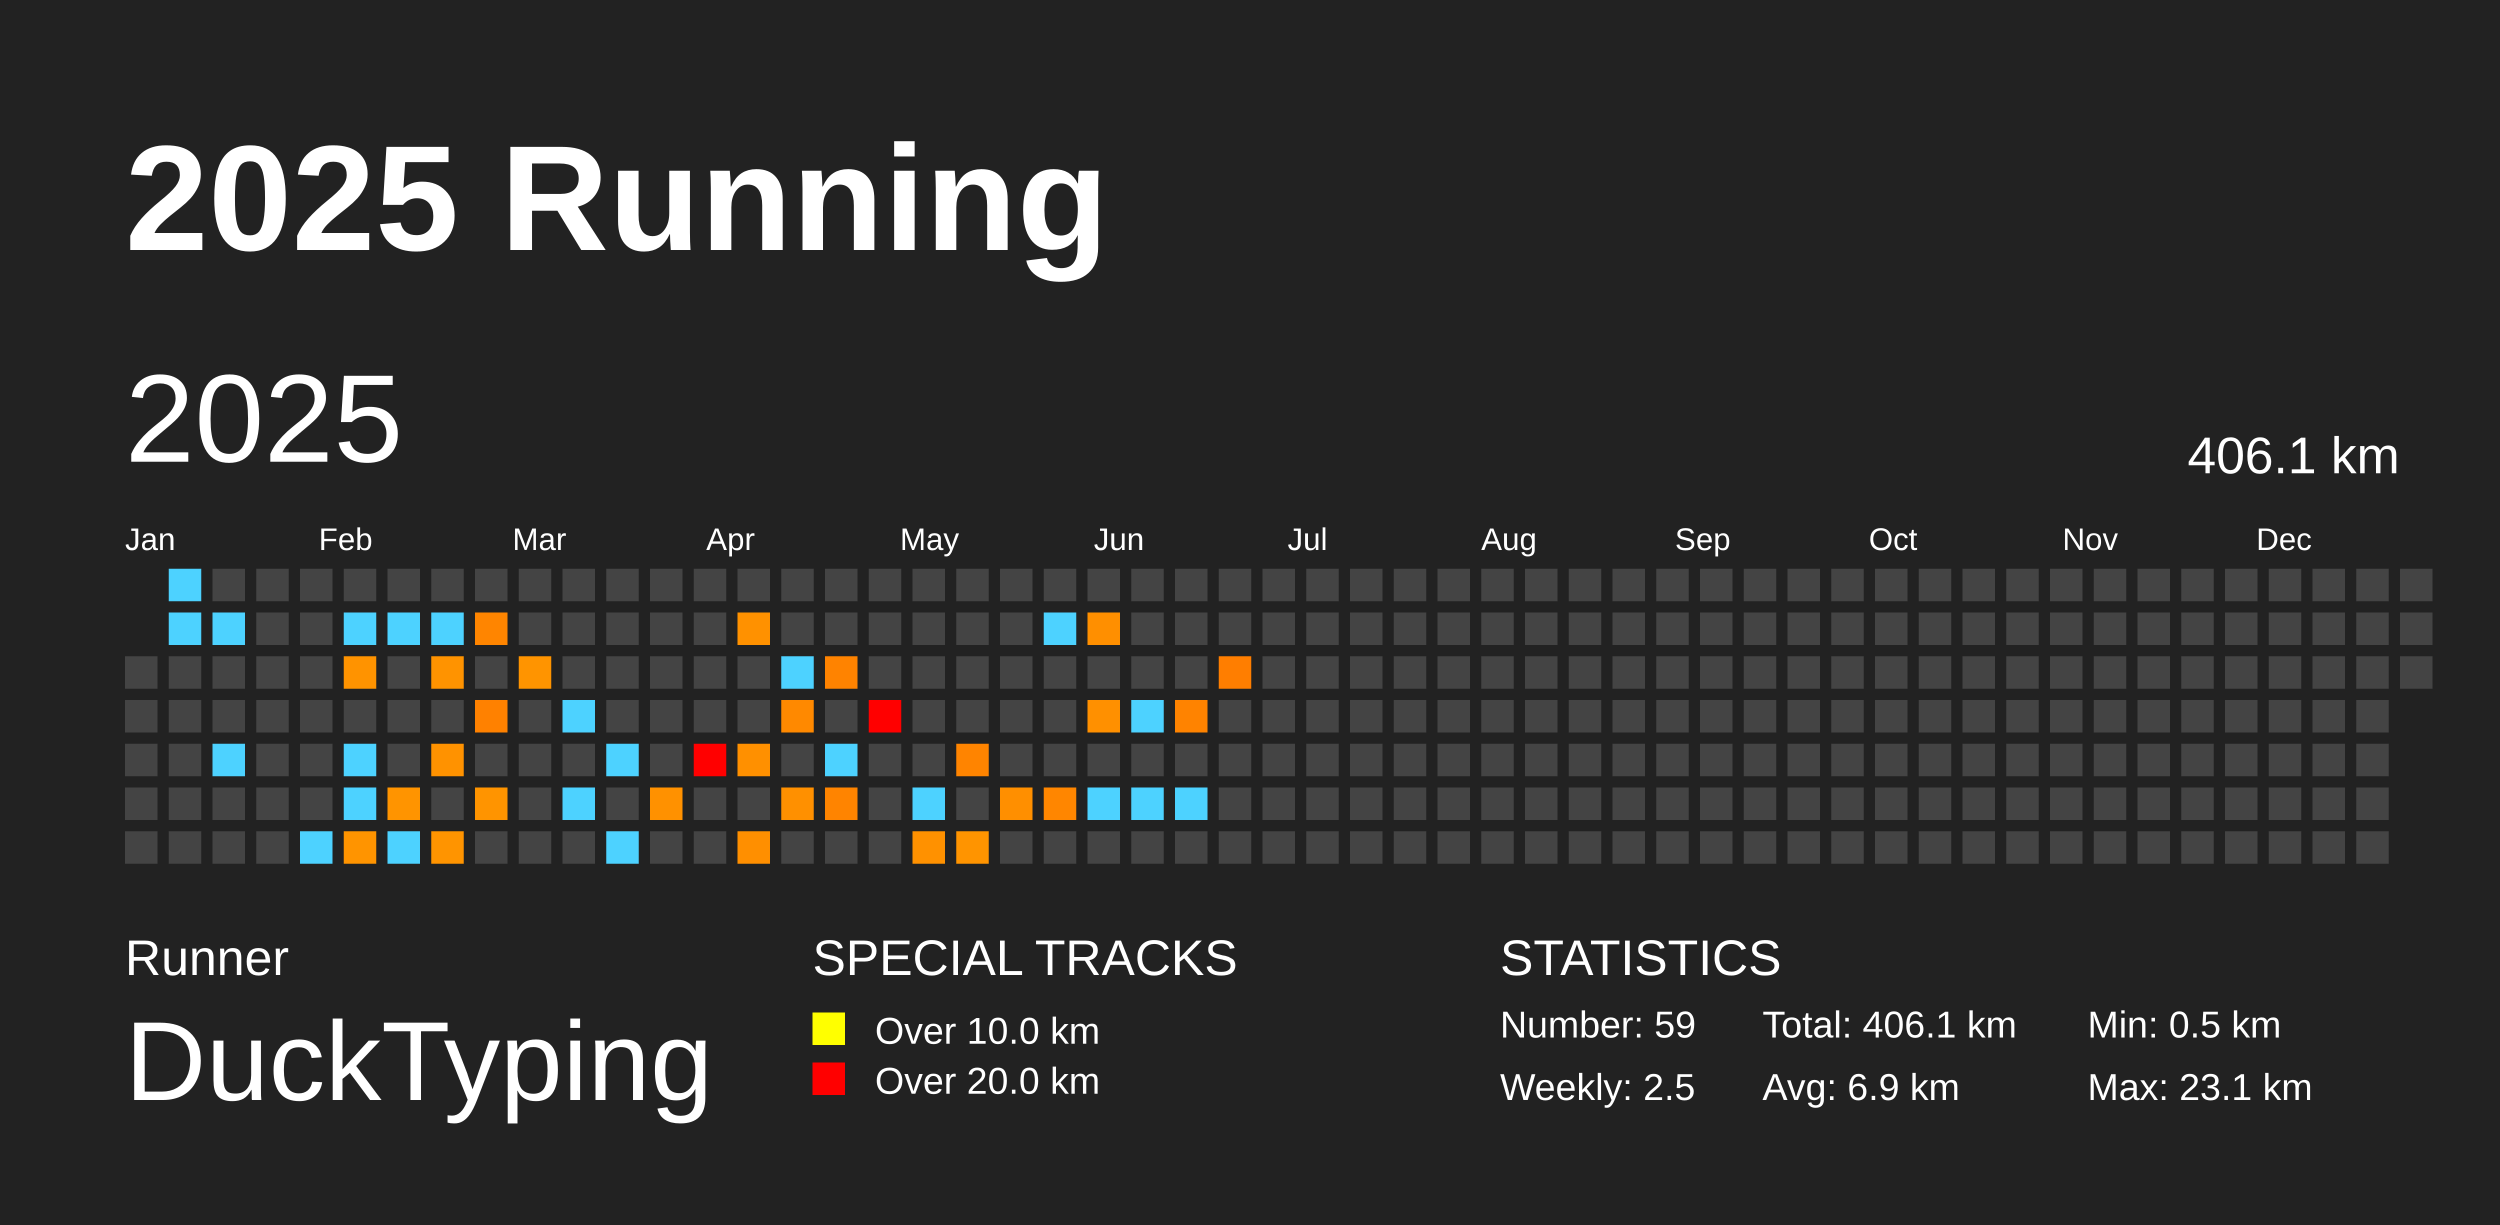
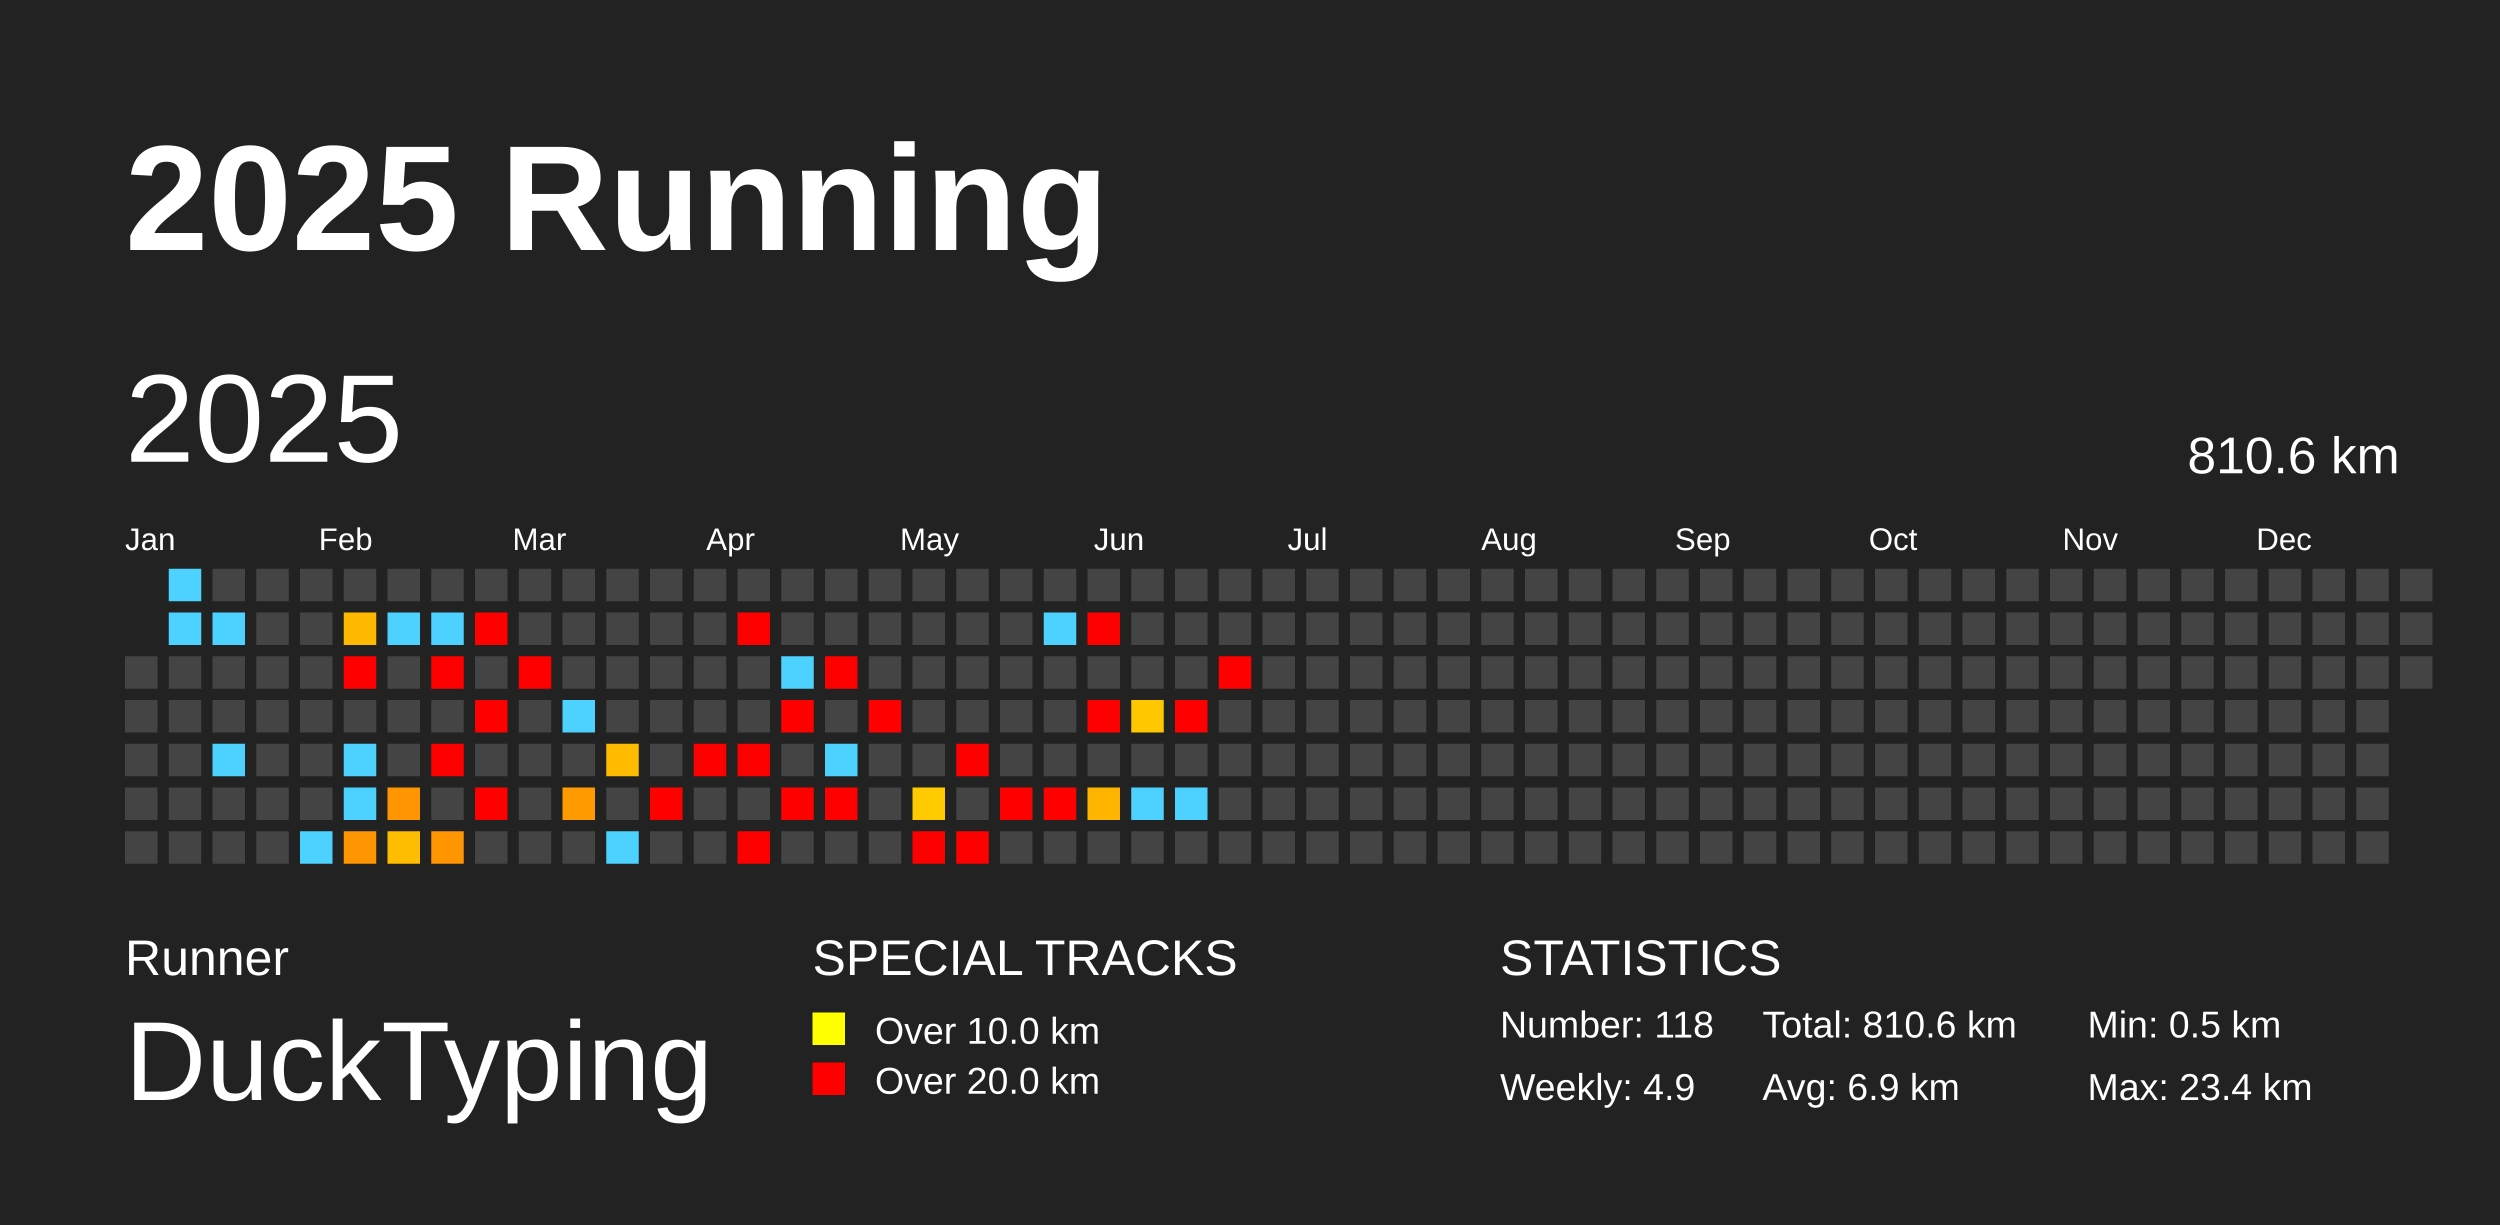
<svg xmlns="http://www.w3.org/2000/svg" baseProfile="full" height="98mm" version="1.1" viewBox="0,0,200,98" width="200mm">
  <defs />
  <rect fill="#222222" height="98" width="200" x="0" y="0" />
  <text fill="#FFFFFF" style="font-size:12px; font-family:Arial; font-weight:bold;" x="10" y="20">2025 Running</text>
  <text fill="#FFFFFF" style="font-size:4px; font-family:Arial" x="10" y="78">Runner</text>
  <text fill="#FFFFFF" style="font-size:9px; font-family:Arial" x="10" y="88">DuckTyping</text>
  <text fill="#FFFFFF" style="font-size:4px; font-family:Arial" x="65" y="78">SPECIAL TRACKS</text>
  <rect fill="yellow" height="2.6" width="2.6" x="65" y="81" />
  <text fill="#FFFFFF" style="font-size:3px; font-family:Arial" x="70" y="83.5">Over 10.0 km</text>
  <rect fill="red" height="2.6" width="2.6" x="65" y="85" />
  <text fill="#FFFFFF" style="font-size:3px; font-family:Arial" x="70" y="87.5">Over 20.0 km</text>
  <text fill="#FFFFFF" style="font-size:4px; font-family:Arial" x="120" y="78">STATISTICS</text>
-   <text fill="#FFFFFF" style="font-size:3px; font-family:Arial" x="120" y="83">Number: 59</text>
-   <text fill="#FFFFFF" style="font-size:3px; font-family:Arial" x="120" y="88">Weekly: 2.5</text>
-   <text fill="#FFFFFF" style="font-size:3px; font-family:Arial" x="141" y="83">Total: 406.1 km</text>
+   <text fill="#FFFFFF" style="font-size:3px; font-family:Arial" x="120" y="83">Number: 118</text>
+   <text fill="#FFFFFF" style="font-size:3px; font-family:Arial" x="120" y="88">Weekly: 4.9</text>
+   <text fill="#FFFFFF" style="font-size:3px; font-family:Arial" x="141" y="83">Total: 810.6 km</text>
  <text fill="#FFFFFF" style="font-size:3px; font-family:Arial" x="141" y="88">Avg: 6.9 km</text>
  <text fill="#FFFFFF" style="font-size:3px; font-family:Arial" x="167" y="83">Min: 0.5 km</text>
-   <text fill="#FFFFFF" style="font-size:3px; font-family:Arial" x="167" y="88">Max: 23.1 km</text>
+   <text fill="#FFFFFF" style="font-size:3px; font-family:Arial" x="167" y="88">Max: 23.4 km</text>
  <text dominant-baseline="hanging" fill="#FFFFFF" style="font-size:10.0px; font-family:Arial;" x="10" y="30">2025</text>
-   <text dominant-baseline="hanging" fill="#FFFFFF" style="font-size:4.125px; font-family:Arial;" x="175" y="35">406.1 km</text>
+   <text dominant-baseline="hanging" fill="#FFFFFF" style="font-size:4.125px; font-family:Arial;" x="175" y="35">810.6 km</text>
  <text fill="#FFFFFF" style="font-size:2.5px; font-family:Arial" x="10.0" y="44">Jan</text>
  <text fill="#FFFFFF" style="font-size:2.5px; font-family:Arial" x="25.5" y="44">Feb</text>
  <text fill="#FFFFFF" style="font-size:2.5px; font-family:Arial" x="41.0" y="44">Mar</text>
  <text fill="#FFFFFF" style="font-size:2.5px; font-family:Arial" x="56.5" y="44">Apr</text>
  <text fill="#FFFFFF" style="font-size:2.5px; font-family:Arial" x="72.0" y="44">May</text>
  <text fill="#FFFFFF" style="font-size:2.5px; font-family:Arial" x="87.5" y="44">Jun</text>
  <text fill="#FFFFFF" style="font-size:2.5px; font-family:Arial" x="103.0" y="44">Jul</text>
  <text fill="#FFFFFF" style="font-size:2.5px; font-family:Arial" x="118.5" y="44">Aug</text>
  <text fill="#FFFFFF" style="font-size:2.5px; font-family:Arial" x="134.0" y="44">Sep</text>
  <text fill="#FFFFFF" style="font-size:2.5px; font-family:Arial" x="149.5" y="44">Oct</text>
  <text fill="#FFFFFF" style="font-size:2.5px; font-family:Arial" x="165.0" y="44">Nov</text>
  <text fill="#FFFFFF" style="font-size:2.5px; font-family:Arial" x="180.5" y="44">Dec</text>
  <rect fill="#444444" height="2.6" width="2.6" x="10.0" y="52.5" />
  <rect fill="#444444" height="2.6" width="2.6" x="10.0" y="56.0" />
  <rect fill="#444444" height="2.6" width="2.6" x="10.0" y="59.5" />
  <rect fill="#444444" height="2.6" width="2.6" x="10.0" y="63.0" />
  <rect fill="#444444" height="2.6" width="2.6" x="10.0" y="66.5" />
  <rect fill="#4dd2ff" height="2.6" width="2.6" x="13.5" y="45.5" />
  <rect fill="#4dd2ff" height="2.6" width="2.6" x="13.5" y="49.0" />
  <rect fill="#444444" height="2.6" width="2.6" x="13.5" y="52.5" />
  <rect fill="#444444" height="2.6" width="2.6" x="13.5" y="56.0" />
  <rect fill="#444444" height="2.6" width="2.6" x="13.5" y="59.5" />
  <rect fill="#444444" height="2.6" width="2.6" x="13.5" y="63.0" />
  <rect fill="#444444" height="2.6" width="2.6" x="13.5" y="66.5" />
  <rect fill="#444444" height="2.6" width="2.6" x="17.0" y="45.5" />
  <rect fill="#4dd2ff" height="2.6" width="2.6" x="17.0" y="49.0" />
  <rect fill="#444444" height="2.6" width="2.6" x="17.0" y="52.5" />
  <rect fill="#444444" height="2.6" width="2.6" x="17.0" y="56.0" />
  <rect fill="#4dd2ff" height="2.6" width="2.6" x="17.0" y="59.5" />
  <rect fill="#444444" height="2.6" width="2.6" x="17.0" y="63.0" />
  <rect fill="#444444" height="2.6" width="2.6" x="17.0" y="66.5" />
  <rect fill="#444444" height="2.6" width="2.6" x="20.5" y="45.5" />
  <rect fill="#444444" height="2.6" width="2.6" x="20.5" y="49.0" />
  <rect fill="#444444" height="2.6" width="2.6" x="20.5" y="52.5" />
  <rect fill="#444444" height="2.6" width="2.6" x="20.5" y="56.0" />
  <rect fill="#444444" height="2.6" width="2.6" x="20.5" y="59.5" />
  <rect fill="#444444" height="2.6" width="2.6" x="20.5" y="63.0" />
  <rect fill="#444444" height="2.6" width="2.6" x="20.5" y="66.5" />
  <rect fill="#444444" height="2.6" width="2.6" x="24.0" y="45.5" />
  <rect fill="#444444" height="2.6" width="2.6" x="24.0" y="49.0" />
  <rect fill="#444444" height="2.6" width="2.6" x="24.0" y="52.5" />
  <rect fill="#444444" height="2.6" width="2.6" x="24.0" y="56.0" />
  <rect fill="#444444" height="2.6" width="2.6" x="24.0" y="59.5" />
  <rect fill="#444444" height="2.6" width="2.6" x="24.0" y="63.0" />
  <rect fill="#4dd2ff" height="2.6" width="2.6" x="24.0" y="66.5" />
  <rect fill="#444444" height="2.6" width="2.6" x="27.5" y="45.5" />
-   <rect fill="#4dd2ff" height="2.6" width="2.6" x="27.5" y="49.0" />
-   <rect fill="#ff9300" height="2.6" width="2.6" x="27.5" y="52.5" />
+   <rect fill="#ffba00" height="2.6" width="2.6" x="27.5" y="49.0" />
+   <rect fill="red" height="2.6" width="2.6" x="27.5" y="52.5" />
  <rect fill="#444444" height="2.6" width="2.6" x="27.5" y="56.0" />
  <rect fill="#4dd2ff" height="2.6" width="2.6" x="27.5" y="59.5" />
  <rect fill="#4dd2ff" height="2.6" width="2.6" x="27.5" y="63.0" />
-   <rect fill="#ff9400" height="2.6" width="2.6" x="27.5" y="66.5" />
+   <rect fill="#ff9500" height="2.6" width="2.6" x="27.5" y="66.5" />
  <rect fill="#444444" height="2.6" width="2.6" x="31.0" y="45.5" />
  <rect fill="#4dd2ff" height="2.6" width="2.6" x="31.0" y="49.0" />
  <rect fill="#444444" height="2.6" width="2.6" x="31.0" y="52.5" />
  <rect fill="#444444" height="2.6" width="2.6" x="31.0" y="56.0" />
  <rect fill="#444444" height="2.6" width="2.6" x="31.0" y="59.5" />
-   <rect fill="#ff9400" height="2.6" width="2.6" x="31.0" y="63.0" />
-   <rect fill="#4dd2ff" height="2.6" width="2.6" x="31.0" y="66.5" />
+   <rect fill="#ff9500" height="2.6" width="2.6" x="31.0" y="63.0" />
+   <rect fill="#ffbd00" height="2.6" width="2.6" x="31.0" y="66.5" />
  <rect fill="#444444" height="2.6" width="2.6" x="34.5" y="45.5" />
  <rect fill="#4dd2ff" height="2.6" width="2.6" x="34.5" y="49.0" />
-   <rect fill="#ff9300" height="2.6" width="2.6" x="34.5" y="52.5" />
+   <rect fill="red" height="2.6" width="2.6" x="34.5" y="52.5" />
  <rect fill="#444444" height="2.6" width="2.6" x="34.5" y="56.0" />
-   <rect fill="#ff9200" height="2.6" width="2.6" x="34.5" y="59.5" />
+   <rect fill="red" height="2.6" width="2.6" x="34.5" y="59.5" />
  <rect fill="#444444" height="2.6" width="2.6" x="34.5" y="63.0" />
-   <rect fill="#ff9400" height="2.6" width="2.6" x="34.5" y="66.5" />
+   <rect fill="#ff9500" height="2.6" width="2.6" x="34.5" y="66.5" />
  <rect fill="#444444" height="2.6" width="2.6" x="38.0" y="45.5" />
-   <rect fill="#ff8500" height="2.6" width="2.6" x="38.0" y="49.0" />
+   <rect fill="red" height="2.6" width="2.6" x="38.0" y="49.0" />
  <rect fill="#444444" height="2.6" width="2.6" x="38.0" y="52.5" />
-   <rect fill="#ff8100" height="2.6" width="2.6" x="38.0" y="56.0" />
+   <rect fill="red" height="2.6" width="2.6" x="38.0" y="56.0" />
  <rect fill="#444444" height="2.6" width="2.6" x="38.0" y="59.5" />
-   <rect fill="#ff9400" height="2.6" width="2.6" x="38.0" y="63.0" />
+   <rect fill="red" height="2.6" width="2.6" x="38.0" y="63.0" />
  <rect fill="#444444" height="2.6" width="2.6" x="38.0" y="66.5" />
  <rect fill="#444444" height="2.6" width="2.6" x="41.5" y="45.5" />
  <rect fill="#444444" height="2.6" width="2.6" x="41.5" y="49.0" />
-   <rect fill="#ff9400" height="2.6" width="2.6" x="41.5" y="52.5" />
+   <rect fill="red" height="2.6" width="2.6" x="41.5" y="52.5" />
  <rect fill="#444444" height="2.6" width="2.6" x="41.5" y="56.0" />
  <rect fill="#444444" height="2.6" width="2.6" x="41.5" y="59.5" />
  <rect fill="#444444" height="2.6" width="2.6" x="41.5" y="63.0" />
  <rect fill="#444444" height="2.6" width="2.6" x="41.5" y="66.5" />
  <rect fill="#444444" height="2.6" width="2.6" x="45.0" y="45.5" />
  <rect fill="#444444" height="2.6" width="2.6" x="45.0" y="49.0" />
  <rect fill="#444444" height="2.6" width="2.6" x="45.0" y="52.5" />
  <rect fill="#4dd2ff" height="2.6" width="2.6" x="45.0" y="56.0" />
  <rect fill="#444444" height="2.6" width="2.6" x="45.0" y="59.5" />
-   <rect fill="#4dd2ff" height="2.6" width="2.6" x="45.0" y="63.0" />
+   <rect fill="#ff9b00" height="2.6" width="2.6" x="45.0" y="63.0" />
  <rect fill="#444444" height="2.6" width="2.6" x="45.0" y="66.5" />
  <rect fill="#444444" height="2.6" width="2.6" x="48.5" y="45.5" />
  <rect fill="#444444" height="2.6" width="2.6" x="48.5" y="49.0" />
  <rect fill="#444444" height="2.6" width="2.6" x="48.5" y="52.5" />
  <rect fill="#444444" height="2.6" width="2.6" x="48.5" y="56.0" />
-   <rect fill="#4dd2ff" height="2.6" width="2.6" x="48.5" y="59.5" />
+   <rect fill="#ffbb00" height="2.6" width="2.6" x="48.5" y="59.5" />
  <rect fill="#444444" height="2.6" width="2.6" x="48.5" y="63.0" />
  <rect fill="#4dd2ff" height="2.6" width="2.6" x="48.5" y="66.5" />
  <rect fill="#444444" height="2.6" width="2.6" x="52.0" y="45.5" />
  <rect fill="#444444" height="2.6" width="2.6" x="52.0" y="49.0" />
  <rect fill="#444444" height="2.6" width="2.6" x="52.0" y="52.5" />
  <rect fill="#444444" height="2.6" width="2.6" x="52.0" y="56.0" />
  <rect fill="#444444" height="2.6" width="2.6" x="52.0" y="59.5" />
-   <rect fill="#ff9100" height="2.6" width="2.6" x="52.0" y="63.0" />
+   <rect fill="red" height="2.6" width="2.6" x="52.0" y="63.0" />
  <rect fill="#444444" height="2.6" width="2.6" x="52.0" y="66.5" />
  <rect fill="#444444" height="2.6" width="2.6" x="55.5" y="45.5" />
  <rect fill="#444444" height="2.6" width="2.6" x="55.5" y="49.0" />
  <rect fill="#444444" height="2.6" width="2.6" x="55.5" y="52.5" />
  <rect fill="#444444" height="2.6" width="2.6" x="55.5" y="56.0" />
  <rect fill="red" height="2.6" width="2.6" x="55.5" y="59.5" />
  <rect fill="#444444" height="2.6" width="2.6" x="55.5" y="63.0" />
  <rect fill="#444444" height="2.6" width="2.6" x="55.5" y="66.5" />
  <rect fill="#444444" height="2.6" width="2.6" x="59.0" y="45.5" />
-   <rect fill="#ff9100" height="2.6" width="2.6" x="59.0" y="49.0" />
+   <rect fill="red" height="2.6" width="2.6" x="59.0" y="49.0" />
  <rect fill="#444444" height="2.6" width="2.6" x="59.0" y="52.5" />
  <rect fill="#444444" height="2.6" width="2.6" x="59.0" y="56.0" />
-   <rect fill="#ff9000" height="2.6" width="2.6" x="59.0" y="59.5" />
+   <rect fill="red" height="2.6" width="2.6" x="59.0" y="59.5" />
  <rect fill="#444444" height="2.6" width="2.6" x="59.0" y="63.0" />
-   <rect fill="#ff8f00" height="2.6" width="2.6" x="59.0" y="66.5" />
+   <rect fill="red" height="2.6" width="2.6" x="59.0" y="66.5" />
  <rect fill="#444444" height="2.6" width="2.6" x="62.5" y="45.5" />
  <rect fill="#444444" height="2.6" width="2.6" x="62.5" y="49.0" />
  <rect fill="#4dd2ff" height="2.6" width="2.6" x="62.5" y="52.5" />
-   <rect fill="#ff8900" height="2.6" width="2.6" x="62.5" y="56.0" />
+   <rect fill="red" height="2.6" width="2.6" x="62.5" y="56.0" />
  <rect fill="#444444" height="2.6" width="2.6" x="62.5" y="59.5" />
-   <rect fill="#ff9000" height="2.6" width="2.6" x="62.5" y="63.0" />
+   <rect fill="red" height="2.6" width="2.6" x="62.5" y="63.0" />
  <rect fill="#444444" height="2.6" width="2.6" x="62.5" y="66.5" />
  <rect fill="#444444" height="2.6" width="2.6" x="66.0" y="45.5" />
  <rect fill="#444444" height="2.6" width="2.6" x="66.0" y="49.0" />
-   <rect fill="#ff8300" height="2.6" width="2.6" x="66.0" y="52.5" />
+   <rect fill="red" height="2.6" width="2.6" x="66.0" y="52.5" />
  <rect fill="#444444" height="2.6" width="2.6" x="66.0" y="56.0" />
  <rect fill="#4dd2ff" height="2.6" width="2.6" x="66.0" y="59.5" />
-   <rect fill="#ff8400" height="2.6" width="2.6" x="66.0" y="63.0" />
+   <rect fill="red" height="2.6" width="2.6" x="66.0" y="63.0" />
  <rect fill="#444444" height="2.6" width="2.6" x="66.0" y="66.5" />
  <rect fill="#444444" height="2.6" width="2.6" x="69.5" y="45.5" />
  <rect fill="#444444" height="2.6" width="2.6" x="69.5" y="49.0" />
  <rect fill="#444444" height="2.6" width="2.6" x="69.5" y="52.5" />
  <rect fill="red" height="2.6" width="2.6" x="69.5" y="56.0" />
  <rect fill="#444444" height="2.6" width="2.6" x="69.5" y="59.5" />
  <rect fill="#444444" height="2.6" width="2.6" x="69.5" y="63.0" />
  <rect fill="#444444" height="2.6" width="2.6" x="69.5" y="66.5" />
  <rect fill="#444444" height="2.6" width="2.6" x="73.0" y="45.5" />
  <rect fill="#444444" height="2.6" width="2.6" x="73.0" y="49.0" />
  <rect fill="#444444" height="2.6" width="2.6" x="73.0" y="52.5" />
  <rect fill="#444444" height="2.6" width="2.6" x="73.0" y="56.0" />
  <rect fill="#444444" height="2.6" width="2.6" x="73.0" y="59.5" />
-   <rect fill="#4dd2ff" height="2.6" width="2.6" x="73.0" y="63.0" />
-   <rect fill="#ff9100" height="2.6" width="2.6" x="73.0" y="66.5" />
+   <rect fill="#ffcb00" height="2.6" width="2.6" x="73.0" y="63.0" />
+   <rect fill="red" height="2.6" width="2.6" x="73.0" y="66.5" />
  <rect fill="#444444" height="2.6" width="2.6" x="76.5" y="45.5" />
  <rect fill="#444444" height="2.6" width="2.6" x="76.5" y="49.0" />
  <rect fill="#444444" height="2.6" width="2.6" x="76.5" y="52.5" />
  <rect fill="#444444" height="2.6" width="2.6" x="76.5" y="56.0" />
-   <rect fill="#ff8400" height="2.6" width="2.6" x="76.5" y="59.5" />
+   <rect fill="red" height="2.6" width="2.6" x="76.5" y="59.5" />
  <rect fill="#444444" height="2.6" width="2.6" x="76.5" y="63.0" />
-   <rect fill="#ff9400" height="2.6" width="2.6" x="76.5" y="66.5" />
+   <rect fill="red" height="2.6" width="2.6" x="76.5" y="66.5" />
  <rect fill="#444444" height="2.6" width="2.6" x="80.0" y="45.5" />
  <rect fill="#444444" height="2.6" width="2.6" x="80.0" y="49.0" />
  <rect fill="#444444" height="2.6" width="2.6" x="80.0" y="52.5" />
  <rect fill="#444444" height="2.6" width="2.6" x="80.0" y="56.0" />
  <rect fill="#444444" height="2.6" width="2.6" x="80.0" y="59.5" />
-   <rect fill="#ff8f00" height="2.6" width="2.6" x="80.0" y="63.0" />
+   <rect fill="red" height="2.6" width="2.6" x="80.0" y="63.0" />
  <rect fill="#444444" height="2.6" width="2.6" x="80.0" y="66.5" />
  <rect fill="#444444" height="2.6" width="2.6" x="83.5" y="45.5" />
  <rect fill="#4dd2ff" height="2.6" width="2.6" x="83.5" y="49.0" />
  <rect fill="#444444" height="2.6" width="2.6" x="83.5" y="52.5" />
  <rect fill="#444444" height="2.6" width="2.6" x="83.5" y="56.0" />
  <rect fill="#444444" height="2.6" width="2.6" x="83.5" y="59.5" />
-   <rect fill="#ff8600" height="2.6" width="2.6" x="83.5" y="63.0" />
+   <rect fill="red" height="2.6" width="2.6" x="83.5" y="63.0" />
  <rect fill="#444444" height="2.6" width="2.6" x="83.5" y="66.5" />
  <rect fill="#444444" height="2.6" width="2.6" x="87.0" y="45.5" />
-   <rect fill="#ff8f00" height="2.6" width="2.6" x="87.0" y="49.0" />
+   <rect fill="red" height="2.6" width="2.6" x="87.0" y="49.0" />
  <rect fill="#444444" height="2.6" width="2.6" x="87.0" y="52.5" />
-   <rect fill="#ff9000" height="2.6" width="2.6" x="87.0" y="56.0" />
+   <rect fill="red" height="2.6" width="2.6" x="87.0" y="56.0" />
  <rect fill="#444444" height="2.6" width="2.6" x="87.0" y="59.5" />
-   <rect fill="#4dd2ff" height="2.6" width="2.6" x="87.0" y="63.0" />
+   <rect fill="#ffb500" height="2.6" width="2.6" x="87.0" y="63.0" />
  <rect fill="#444444" height="2.6" width="2.6" x="87.0" y="66.5" />
  <rect fill="#444444" height="2.6" width="2.6" x="90.5" y="45.5" />
  <rect fill="#444444" height="2.6" width="2.6" x="90.5" y="49.0" />
  <rect fill="#444444" height="2.6" width="2.6" x="90.5" y="52.5" />
-   <rect fill="#4dd2ff" height="2.6" width="2.6" x="90.5" y="56.0" />
+   <rect fill="#ffc700" height="2.6" width="2.6" x="90.5" y="56.0" />
  <rect fill="#444444" height="2.6" width="2.6" x="90.5" y="59.5" />
  <rect fill="#4dd2ff" height="2.6" width="2.6" x="90.5" y="63.0" />
  <rect fill="#444444" height="2.6" width="2.6" x="90.5" y="66.5" />
  <rect fill="#444444" height="2.6" width="2.6" x="94.0" y="45.5" />
  <rect fill="#444444" height="2.6" width="2.6" x="94.0" y="49.0" />
  <rect fill="#444444" height="2.6" width="2.6" x="94.0" y="52.5" />
-   <rect fill="#ff8300" height="2.6" width="2.6" x="94.0" y="56.0" />
+   <rect fill="red" height="2.6" width="2.6" x="94.0" y="56.0" />
  <rect fill="#444444" height="2.6" width="2.6" x="94.0" y="59.5" />
  <rect fill="#4dd2ff" height="2.6" width="2.6" x="94.0" y="63.0" />
  <rect fill="#444444" height="2.6" width="2.6" x="94.0" y="66.5" />
  <rect fill="#444444" height="2.6" width="2.6" x="97.5" y="45.5" />
  <rect fill="#444444" height="2.6" width="2.6" x="97.5" y="49.0" />
-   <rect fill="#ff7e00" height="2.6" width="2.6" x="97.5" y="52.5" />
+   <rect fill="red" height="2.6" width="2.6" x="97.5" y="52.5" />
  <rect fill="#444444" height="2.6" width="2.6" x="97.5" y="56.0" />
  <rect fill="#444444" height="2.6" width="2.6" x="97.5" y="59.5" />
  <rect fill="#444444" height="2.6" width="2.6" x="97.5" y="63.0" />
  <rect fill="#444444" height="2.6" width="2.6" x="97.5" y="66.5" />
  <rect fill="#444444" height="2.6" width="2.6" x="101.0" y="45.5" />
  <rect fill="#444444" height="2.6" width="2.6" x="101.0" y="49.0" />
  <rect fill="#444444" height="2.6" width="2.6" x="101.0" y="52.5" />
  <rect fill="#444444" height="2.6" width="2.6" x="101.0" y="56.0" />
  <rect fill="#444444" height="2.6" width="2.6" x="101.0" y="59.5" />
  <rect fill="#444444" height="2.6" width="2.6" x="101.0" y="63.0" />
  <rect fill="#444444" height="2.6" width="2.6" x="101.0" y="66.5" />
  <rect fill="#444444" height="2.6" width="2.6" x="104.5" y="45.5" />
  <rect fill="#444444" height="2.6" width="2.6" x="104.5" y="49.0" />
  <rect fill="#444444" height="2.6" width="2.6" x="104.5" y="52.5" />
  <rect fill="#444444" height="2.6" width="2.6" x="104.5" y="56.0" />
  <rect fill="#444444" height="2.6" width="2.6" x="104.5" y="59.5" />
  <rect fill="#444444" height="2.6" width="2.6" x="104.5" y="63.0" />
  <rect fill="#444444" height="2.6" width="2.6" x="104.5" y="66.5" />
  <rect fill="#444444" height="2.6" width="2.6" x="108.0" y="45.5" />
  <rect fill="#444444" height="2.6" width="2.6" x="108.0" y="49.0" />
  <rect fill="#444444" height="2.6" width="2.6" x="108.0" y="52.5" />
  <rect fill="#444444" height="2.6" width="2.6" x="108.0" y="56.0" />
  <rect fill="#444444" height="2.6" width="2.6" x="108.0" y="59.5" />
  <rect fill="#444444" height="2.6" width="2.6" x="108.0" y="63.0" />
  <rect fill="#444444" height="2.6" width="2.6" x="108.0" y="66.5" />
  <rect fill="#444444" height="2.6" width="2.6" x="111.5" y="45.5" />
  <rect fill="#444444" height="2.6" width="2.6" x="111.5" y="49.0" />
  <rect fill="#444444" height="2.6" width="2.6" x="111.5" y="52.5" />
  <rect fill="#444444" height="2.6" width="2.6" x="111.5" y="56.0" />
  <rect fill="#444444" height="2.6" width="2.6" x="111.5" y="59.5" />
  <rect fill="#444444" height="2.6" width="2.6" x="111.5" y="63.0" />
  <rect fill="#444444" height="2.6" width="2.6" x="111.5" y="66.5" />
  <rect fill="#444444" height="2.6" width="2.6" x="115.0" y="45.5" />
  <rect fill="#444444" height="2.6" width="2.6" x="115.0" y="49.0" />
  <rect fill="#444444" height="2.6" width="2.6" x="115.0" y="52.5" />
  <rect fill="#444444" height="2.6" width="2.6" x="115.0" y="56.0" />
  <rect fill="#444444" height="2.6" width="2.6" x="115.0" y="59.5" />
  <rect fill="#444444" height="2.6" width="2.6" x="115.0" y="63.0" />
  <rect fill="#444444" height="2.6" width="2.6" x="115.0" y="66.5" />
  <rect fill="#444444" height="2.6" width="2.6" x="118.5" y="45.5" />
  <rect fill="#444444" height="2.6" width="2.6" x="118.5" y="49.0" />
  <rect fill="#444444" height="2.6" width="2.6" x="118.5" y="52.5" />
  <rect fill="#444444" height="2.6" width="2.6" x="118.5" y="56.0" />
  <rect fill="#444444" height="2.6" width="2.6" x="118.5" y="59.5" />
  <rect fill="#444444" height="2.6" width="2.6" x="118.5" y="63.0" />
  <rect fill="#444444" height="2.6" width="2.6" x="118.5" y="66.5" />
  <rect fill="#444444" height="2.6" width="2.6" x="122.0" y="45.5" />
  <rect fill="#444444" height="2.6" width="2.6" x="122.0" y="49.0" />
  <rect fill="#444444" height="2.6" width="2.6" x="122.0" y="52.5" />
  <rect fill="#444444" height="2.6" width="2.6" x="122.0" y="56.0" />
  <rect fill="#444444" height="2.6" width="2.6" x="122.0" y="59.5" />
  <rect fill="#444444" height="2.6" width="2.6" x="122.0" y="63.0" />
  <rect fill="#444444" height="2.6" width="2.6" x="122.0" y="66.5" />
  <rect fill="#444444" height="2.6" width="2.6" x="125.5" y="45.5" />
  <rect fill="#444444" height="2.6" width="2.6" x="125.5" y="49.0" />
  <rect fill="#444444" height="2.6" width="2.6" x="125.5" y="52.5" />
  <rect fill="#444444" height="2.6" width="2.6" x="125.5" y="56.0" />
  <rect fill="#444444" height="2.6" width="2.6" x="125.5" y="59.5" />
  <rect fill="#444444" height="2.6" width="2.6" x="125.5" y="63.0" />
  <rect fill="#444444" height="2.6" width="2.6" x="125.5" y="66.5" />
  <rect fill="#444444" height="2.6" width="2.6" x="129.0" y="45.5" />
  <rect fill="#444444" height="2.6" width="2.6" x="129.0" y="49.0" />
  <rect fill="#444444" height="2.6" width="2.6" x="129.0" y="52.5" />
  <rect fill="#444444" height="2.6" width="2.6" x="129.0" y="56.0" />
  <rect fill="#444444" height="2.6" width="2.6" x="129.0" y="59.5" />
  <rect fill="#444444" height="2.6" width="2.6" x="129.0" y="63.0" />
  <rect fill="#444444" height="2.6" width="2.6" x="129.0" y="66.5" />
  <rect fill="#444444" height="2.6" width="2.6" x="132.5" y="45.5" />
  <rect fill="#444444" height="2.6" width="2.6" x="132.5" y="49.0" />
  <rect fill="#444444" height="2.6" width="2.6" x="132.5" y="52.5" />
  <rect fill="#444444" height="2.6" width="2.6" x="132.5" y="56.0" />
  <rect fill="#444444" height="2.6" width="2.6" x="132.5" y="59.5" />
  <rect fill="#444444" height="2.6" width="2.6" x="132.5" y="63.0" />
  <rect fill="#444444" height="2.6" width="2.6" x="132.5" y="66.5" />
  <rect fill="#444444" height="2.6" width="2.6" x="136.0" y="45.5" />
  <rect fill="#444444" height="2.6" width="2.6" x="136.0" y="49.0" />
  <rect fill="#444444" height="2.6" width="2.6" x="136.0" y="52.5" />
  <rect fill="#444444" height="2.6" width="2.6" x="136.0" y="56.0" />
  <rect fill="#444444" height="2.6" width="2.6" x="136.0" y="59.5" />
  <rect fill="#444444" height="2.6" width="2.6" x="136.0" y="63.0" />
  <rect fill="#444444" height="2.6" width="2.6" x="136.0" y="66.5" />
  <rect fill="#444444" height="2.6" width="2.6" x="139.5" y="45.5" />
  <rect fill="#444444" height="2.6" width="2.6" x="139.5" y="49.0" />
  <rect fill="#444444" height="2.6" width="2.6" x="139.5" y="52.5" />
  <rect fill="#444444" height="2.6" width="2.6" x="139.5" y="56.0" />
  <rect fill="#444444" height="2.6" width="2.6" x="139.5" y="59.5" />
  <rect fill="#444444" height="2.6" width="2.6" x="139.5" y="63.0" />
  <rect fill="#444444" height="2.6" width="2.6" x="139.5" y="66.5" />
  <rect fill="#444444" height="2.6" width="2.6" x="143.0" y="45.5" />
  <rect fill="#444444" height="2.6" width="2.6" x="143.0" y="49.0" />
  <rect fill="#444444" height="2.6" width="2.6" x="143.0" y="52.5" />
  <rect fill="#444444" height="2.6" width="2.6" x="143.0" y="56.0" />
  <rect fill="#444444" height="2.6" width="2.6" x="143.0" y="59.5" />
  <rect fill="#444444" height="2.6" width="2.6" x="143.0" y="63.0" />
  <rect fill="#444444" height="2.6" width="2.6" x="143.0" y="66.5" />
  <rect fill="#444444" height="2.6" width="2.6" x="146.5" y="45.5" />
  <rect fill="#444444" height="2.6" width="2.6" x="146.5" y="49.0" />
  <rect fill="#444444" height="2.6" width="2.6" x="146.5" y="52.5" />
  <rect fill="#444444" height="2.6" width="2.6" x="146.5" y="56.0" />
  <rect fill="#444444" height="2.6" width="2.6" x="146.5" y="59.5" />
  <rect fill="#444444" height="2.6" width="2.6" x="146.5" y="63.0" />
  <rect fill="#444444" height="2.6" width="2.6" x="146.5" y="66.5" />
  <rect fill="#444444" height="2.6" width="2.6" x="150.0" y="45.5" />
  <rect fill="#444444" height="2.6" width="2.6" x="150.0" y="49.0" />
  <rect fill="#444444" height="2.6" width="2.6" x="150.0" y="52.5" />
  <rect fill="#444444" height="2.6" width="2.6" x="150.0" y="56.0" />
  <rect fill="#444444" height="2.6" width="2.6" x="150.0" y="59.5" />
  <rect fill="#444444" height="2.6" width="2.6" x="150.0" y="63.0" />
  <rect fill="#444444" height="2.6" width="2.6" x="150.0" y="66.5" />
  <rect fill="#444444" height="2.6" width="2.6" x="153.5" y="45.5" />
  <rect fill="#444444" height="2.6" width="2.6" x="153.5" y="49.0" />
  <rect fill="#444444" height="2.6" width="2.6" x="153.5" y="52.5" />
  <rect fill="#444444" height="2.6" width="2.6" x="153.5" y="56.0" />
  <rect fill="#444444" height="2.6" width="2.6" x="153.5" y="59.5" />
  <rect fill="#444444" height="2.6" width="2.6" x="153.5" y="63.0" />
  <rect fill="#444444" height="2.6" width="2.6" x="153.5" y="66.5" />
  <rect fill="#444444" height="2.6" width="2.6" x="157.0" y="45.5" />
  <rect fill="#444444" height="2.6" width="2.6" x="157.0" y="49.0" />
  <rect fill="#444444" height="2.6" width="2.6" x="157.0" y="52.5" />
  <rect fill="#444444" height="2.6" width="2.6" x="157.0" y="56.0" />
  <rect fill="#444444" height="2.6" width="2.6" x="157.0" y="59.5" />
  <rect fill="#444444" height="2.6" width="2.6" x="157.0" y="63.0" />
  <rect fill="#444444" height="2.6" width="2.6" x="157.0" y="66.5" />
  <rect fill="#444444" height="2.6" width="2.6" x="160.5" y="45.5" />
  <rect fill="#444444" height="2.6" width="2.6" x="160.5" y="49.0" />
  <rect fill="#444444" height="2.6" width="2.6" x="160.5" y="52.5" />
  <rect fill="#444444" height="2.6" width="2.6" x="160.5" y="56.0" />
  <rect fill="#444444" height="2.6" width="2.6" x="160.5" y="59.5" />
  <rect fill="#444444" height="2.6" width="2.6" x="160.5" y="63.0" />
  <rect fill="#444444" height="2.6" width="2.6" x="160.5" y="66.5" />
  <rect fill="#444444" height="2.6" width="2.6" x="164.0" y="45.5" />
  <rect fill="#444444" height="2.6" width="2.6" x="164.0" y="49.0" />
  <rect fill="#444444" height="2.6" width="2.6" x="164.0" y="52.5" />
  <rect fill="#444444" height="2.6" width="2.6" x="164.0" y="56.0" />
  <rect fill="#444444" height="2.6" width="2.6" x="164.0" y="59.5" />
  <rect fill="#444444" height="2.6" width="2.6" x="164.0" y="63.0" />
  <rect fill="#444444" height="2.6" width="2.6" x="164.0" y="66.5" />
  <rect fill="#444444" height="2.6" width="2.6" x="167.5" y="45.5" />
  <rect fill="#444444" height="2.6" width="2.6" x="167.5" y="49.0" />
  <rect fill="#444444" height="2.6" width="2.6" x="167.5" y="52.5" />
  <rect fill="#444444" height="2.6" width="2.6" x="167.5" y="56.0" />
  <rect fill="#444444" height="2.6" width="2.6" x="167.5" y="59.5" />
  <rect fill="#444444" height="2.6" width="2.6" x="167.5" y="63.0" />
  <rect fill="#444444" height="2.6" width="2.6" x="167.5" y="66.5" />
  <rect fill="#444444" height="2.6" width="2.6" x="171.0" y="45.5" />
  <rect fill="#444444" height="2.6" width="2.6" x="171.0" y="49.0" />
  <rect fill="#444444" height="2.6" width="2.6" x="171.0" y="52.5" />
  <rect fill="#444444" height="2.6" width="2.6" x="171.0" y="56.0" />
  <rect fill="#444444" height="2.6" width="2.6" x="171.0" y="59.5" />
  <rect fill="#444444" height="2.6" width="2.6" x="171.0" y="63.0" />
  <rect fill="#444444" height="2.6" width="2.6" x="171.0" y="66.5" />
  <rect fill="#444444" height="2.6" width="2.6" x="174.5" y="45.5" />
  <rect fill="#444444" height="2.6" width="2.6" x="174.5" y="49.0" />
  <rect fill="#444444" height="2.6" width="2.6" x="174.5" y="52.5" />
  <rect fill="#444444" height="2.6" width="2.6" x="174.5" y="56.0" />
  <rect fill="#444444" height="2.6" width="2.6" x="174.5" y="59.5" />
  <rect fill="#444444" height="2.6" width="2.6" x="174.5" y="63.0" />
  <rect fill="#444444" height="2.6" width="2.6" x="174.5" y="66.5" />
  <rect fill="#444444" height="2.6" width="2.6" x="178.0" y="45.5" />
  <rect fill="#444444" height="2.6" width="2.6" x="178.0" y="49.0" />
  <rect fill="#444444" height="2.6" width="2.6" x="178.0" y="52.5" />
  <rect fill="#444444" height="2.6" width="2.6" x="178.0" y="56.0" />
  <rect fill="#444444" height="2.6" width="2.6" x="178.0" y="59.5" />
  <rect fill="#444444" height="2.6" width="2.6" x="178.0" y="63.0" />
  <rect fill="#444444" height="2.6" width="2.6" x="178.0" y="66.5" />
  <rect fill="#444444" height="2.6" width="2.6" x="181.5" y="45.5" />
  <rect fill="#444444" height="2.6" width="2.6" x="181.5" y="49.0" />
  <rect fill="#444444" height="2.6" width="2.6" x="181.5" y="52.5" />
  <rect fill="#444444" height="2.6" width="2.6" x="181.5" y="56.0" />
  <rect fill="#444444" height="2.6" width="2.6" x="181.5" y="59.5" />
  <rect fill="#444444" height="2.6" width="2.6" x="181.5" y="63.0" />
  <rect fill="#444444" height="2.6" width="2.6" x="181.5" y="66.5" />
  <rect fill="#444444" height="2.6" width="2.6" x="185.0" y="45.5" />
  <rect fill="#444444" height="2.6" width="2.6" x="185.0" y="49.0" />
  <rect fill="#444444" height="2.6" width="2.6" x="185.0" y="52.5" />
  <rect fill="#444444" height="2.6" width="2.6" x="185.0" y="56.0" />
  <rect fill="#444444" height="2.6" width="2.6" x="185.0" y="59.5" />
  <rect fill="#444444" height="2.6" width="2.6" x="185.0" y="63.0" />
  <rect fill="#444444" height="2.6" width="2.6" x="185.0" y="66.5" />
  <rect fill="#444444" height="2.6" width="2.6" x="188.5" y="45.5" />
  <rect fill="#444444" height="2.6" width="2.6" x="188.5" y="49.0" />
  <rect fill="#444444" height="2.6" width="2.6" x="188.5" y="52.5" />
  <rect fill="#444444" height="2.6" width="2.6" x="188.5" y="56.0" />
  <rect fill="#444444" height="2.6" width="2.6" x="188.5" y="59.5" />
  <rect fill="#444444" height="2.6" width="2.6" x="188.5" y="63.0" />
  <rect fill="#444444" height="2.6" width="2.6" x="188.5" y="66.5" />
  <rect fill="#444444" height="2.6" width="2.6" x="192.0" y="45.5" />
  <rect fill="#444444" height="2.6" width="2.6" x="192.0" y="49.0" />
  <rect fill="#444444" height="2.6" width="2.6" x="192.0" y="52.5" />
</svg>
